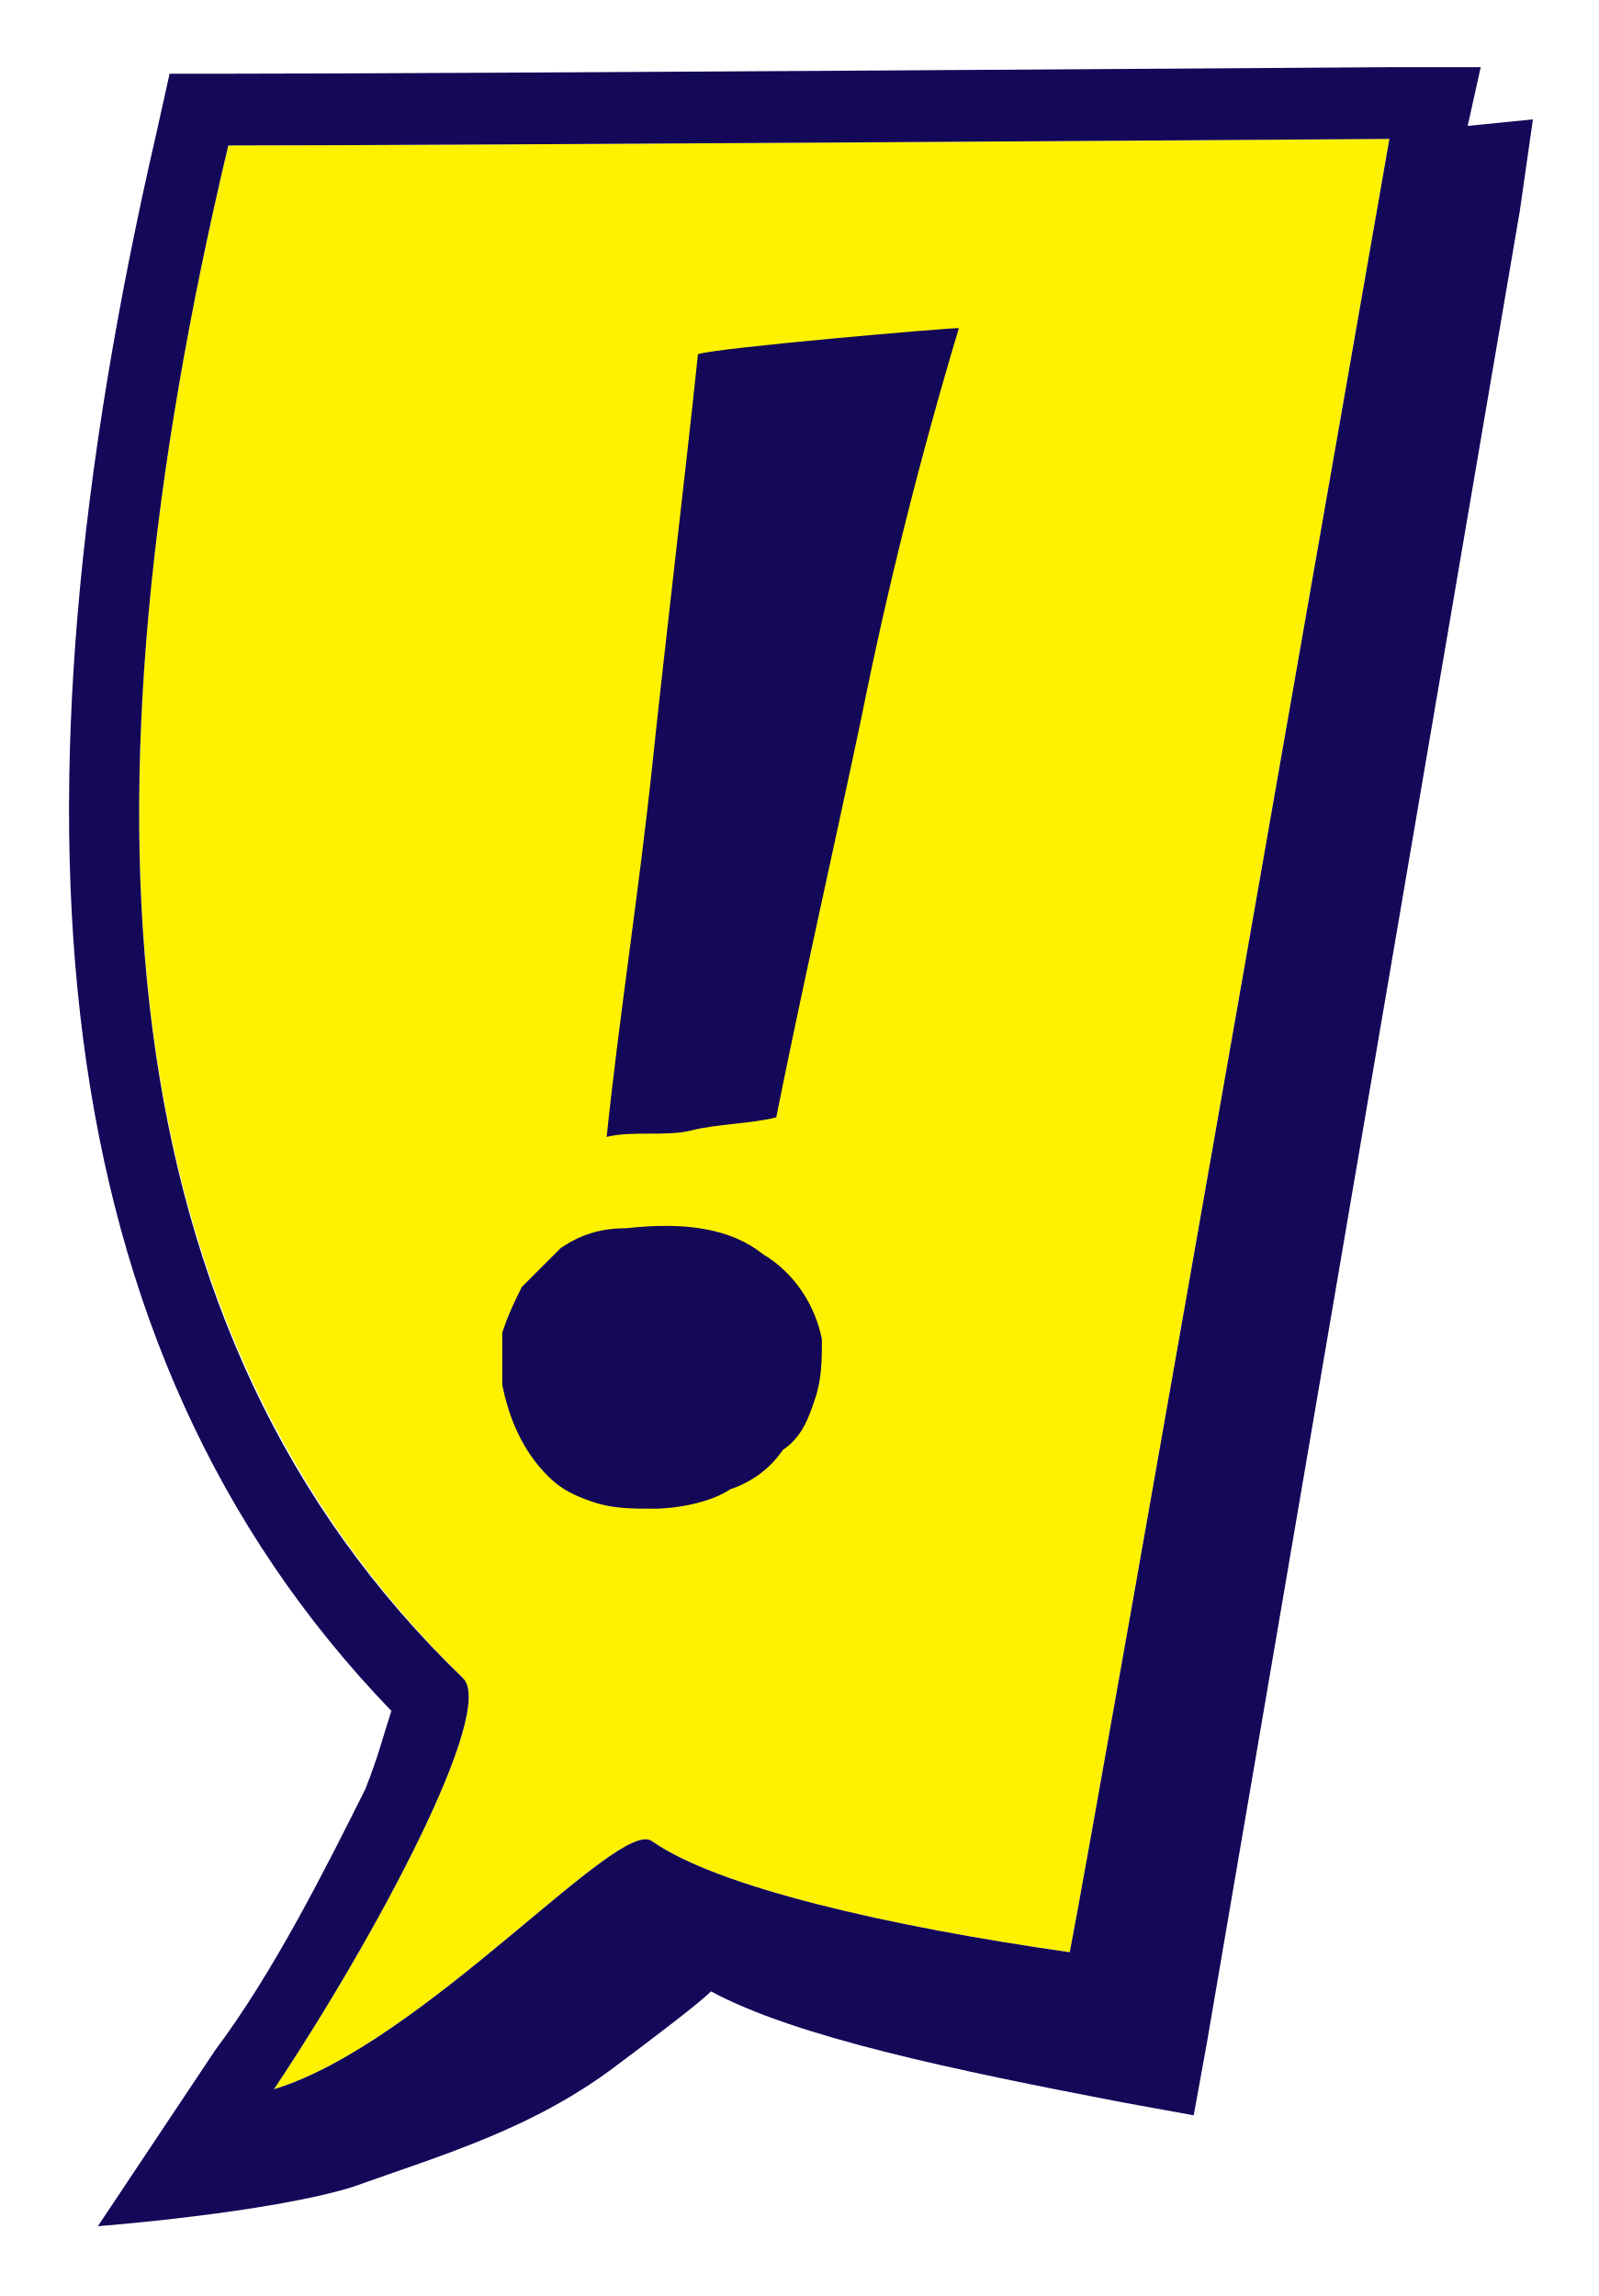
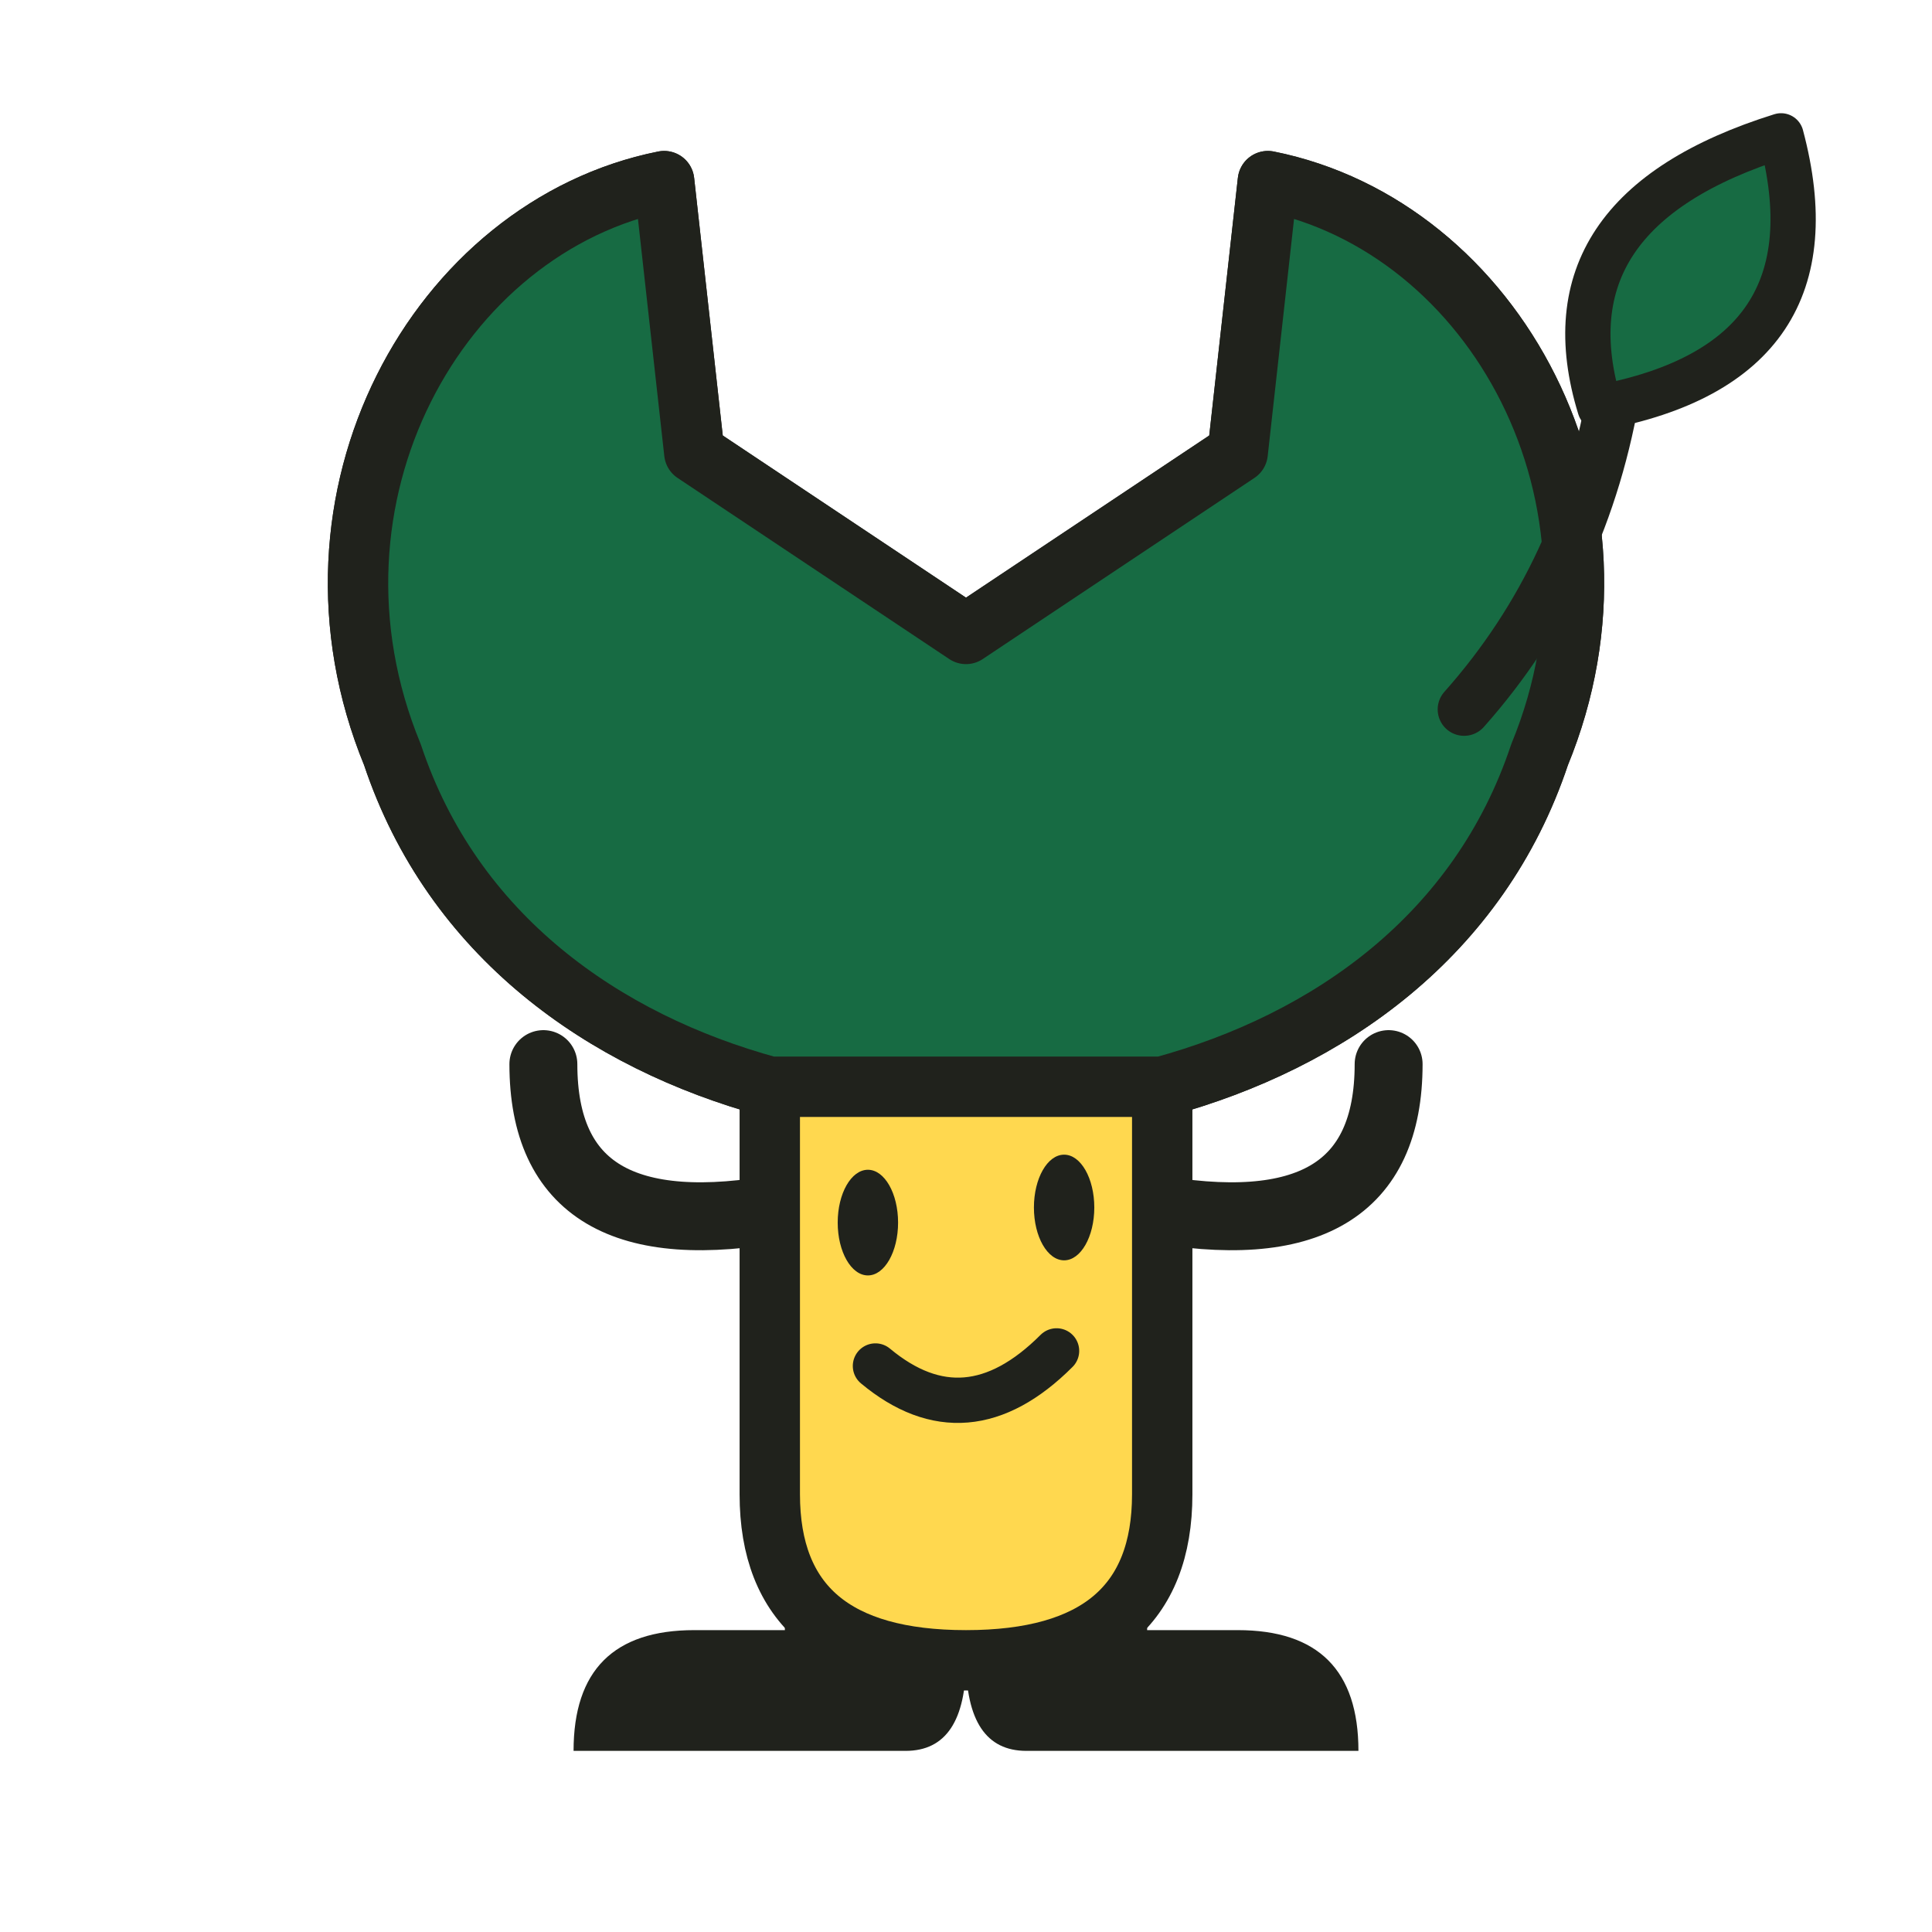
- <svg xmlns="http://www.w3.org/2000/svg" xml:space="preserve" width="24.5" height="35.2" viewBox="-1 -1 24.5 35.2">
-   <path d="M-6.9 28.8C-6.4 26.2-2 1-2 1s-14.5.1-17.8.1c-2.4 10.1-1.9 18.1 3.6 23.5.5.5-1.3 3.9-2.9 6.3 2.3-.7 5.3-4.2 5.8-3.8 1 .7 3.6 1.3 6.4 1.7z" style="fill:#fff200" transform="translate(22.3 .13)" />
-   <path d="M-11.4 16c-.4.1-.9.1-1.3.2s-.9 0-1.3.1c.2-1.9.5-3.8.7-5.7.2-1.9.5-4.4.7-6.3.3-.1 3.8-.4 4-.4-.6 2-1.1 4-1.5 6-.4 1.9-.9 4.1-1.3 6.1zm.7 3.4c0 .3 0 .6-.1.9-.1.3-.2.6-.5.8-.2.3-.5.5-.8.6-.3.2-.8.3-1.2.3-.3 0-.6 0-.9-.1-.3-.1-.5-.2-.7-.4-.4-.4-.6-.9-.7-1.4v-.8c.1-.3.2-.5.3-.7l.6-.6c.3-.2.6-.3 1-.3.9-.1 1.6 0 2.1.4.5.3.8.8.9 1.3z" style="fill:#140858" transform="translate(22.3 .13)" />
-   <path d="m-.8.8.2-.9H-2s-14.5.1-17.8.1h-.9l-.2.9c-2.4 10.4-1.8 18.6 3.6 24.2-.1.3-.2.7-.4 1.2-.6 1.2-1.4 2.8-2.3 4l-1.8 2.7s2.6-.2 3.9-.6c1.4-.5 2.8-.9 4.1-1.9.4-.3 1.2-.9 1.4-1.1 1.3.7 3.7 1.2 6.3 1.7l1.1.2.2-1.1C-4.3 27.3 0 2.1 0 2.1L.2.7l-1 .1zm-6.1 28C-6.4 26.2-2 1-2 1s-14.5.1-17.8.1c-2.4 10.1-1.9 18.2 3.6 23.5.5.5-1.3 3.9-2.9 6.3 2.3-.7 5.3-4.2 5.8-3.8 1 .7 3.6 1.3 6.4 1.7z" style="fill-rule:evenodd;clip-rule:evenodd;fill:#140858" transform="translate(22.3 .13)" />
+ <svg xmlns="http://www.w3.org/2000/svg" width="100%" height="100%" viewBox="0 0 256 256" version="1.1" xml:space="preserve" fill-rule="evenodd" clip-rule="evenodd" stroke-linecap="round" role="img" aria-labelledby="title">
+   <g id="boots">
+     <path d="M104,196L128,196L128,220C128,228 125.333,232 120,232L76,232C76,221.333 81.333,216 92,216L104,216L104,196Z" fill="#20221c" fill-rule="nonzero" />
+     <path d="M152,196L128,196L128,220C128,228 130.667,232 136,232L180,232C180,221.333 174.667,216 164,216L152,216L152,196Z" fill="#20221c" fill-rule="nonzero" />
+   </g>
+   <path d="M104,160C82.667,164 72,157.667 72,141M152,160C173.333,164 184,157.667 184,141" fill="none" fill-rule="nonzero" stroke="#20221c" stroke-width="9" id="arms" />
+   <path d="M88,24L92,60L128,84L164,60L168,24C198,30 218,66 204,100C196,124 176,138 154,144L154,198C154,212.667 145.333,220 128,220C110.667,220 102,212.667 102,198L102,144C80,138 60,124 52,100C38,66 58,30 88,24Z" fill="#ffd84f" fill-rule="nonzero" stroke="#20221c" stroke-width="8" stroke-linecap="butt" stroke-linejoin="round" />
+   <path d="M88,24L92,60L128,84L164,60L168,24C198,30 218,66 204,100C196,124 176,138 154,144L102,144C80,138 60,124 52,100C38,66 58,30 88,24Z" fill="#176b43" fill-rule="nonzero" stroke="#20221c" stroke-width="8" stroke-linecap="butt" stroke-linejoin="round" />
+   <ellipse cx="115" cy="162" rx="4" ry="7" fill="#20221c" />
+   <ellipse cx="141" cy="160" rx="4" ry="7" fill="#20221c" />
+   <path d="M116,181C124,187.667 132,187 140,179" fill="none" fill-rule="nonzero" stroke="#20221c" stroke-width="6" id="mouth" />
+   <path d="M194,94C204.667,82 211.333,67.667 214,51" fill="none" fill-rule="nonzero" stroke="#20221c" stroke-width="7" />
+   <path d="M212,54C206.667,36.667 214.667,24.667 236,18C241.333,38 233.333,50 212,54Z" fill="#176b43" fill-rule="nonzero" stroke="#20221c" stroke-width="6" stroke-linecap="butt" stroke-linejoin="round" />
</svg>
